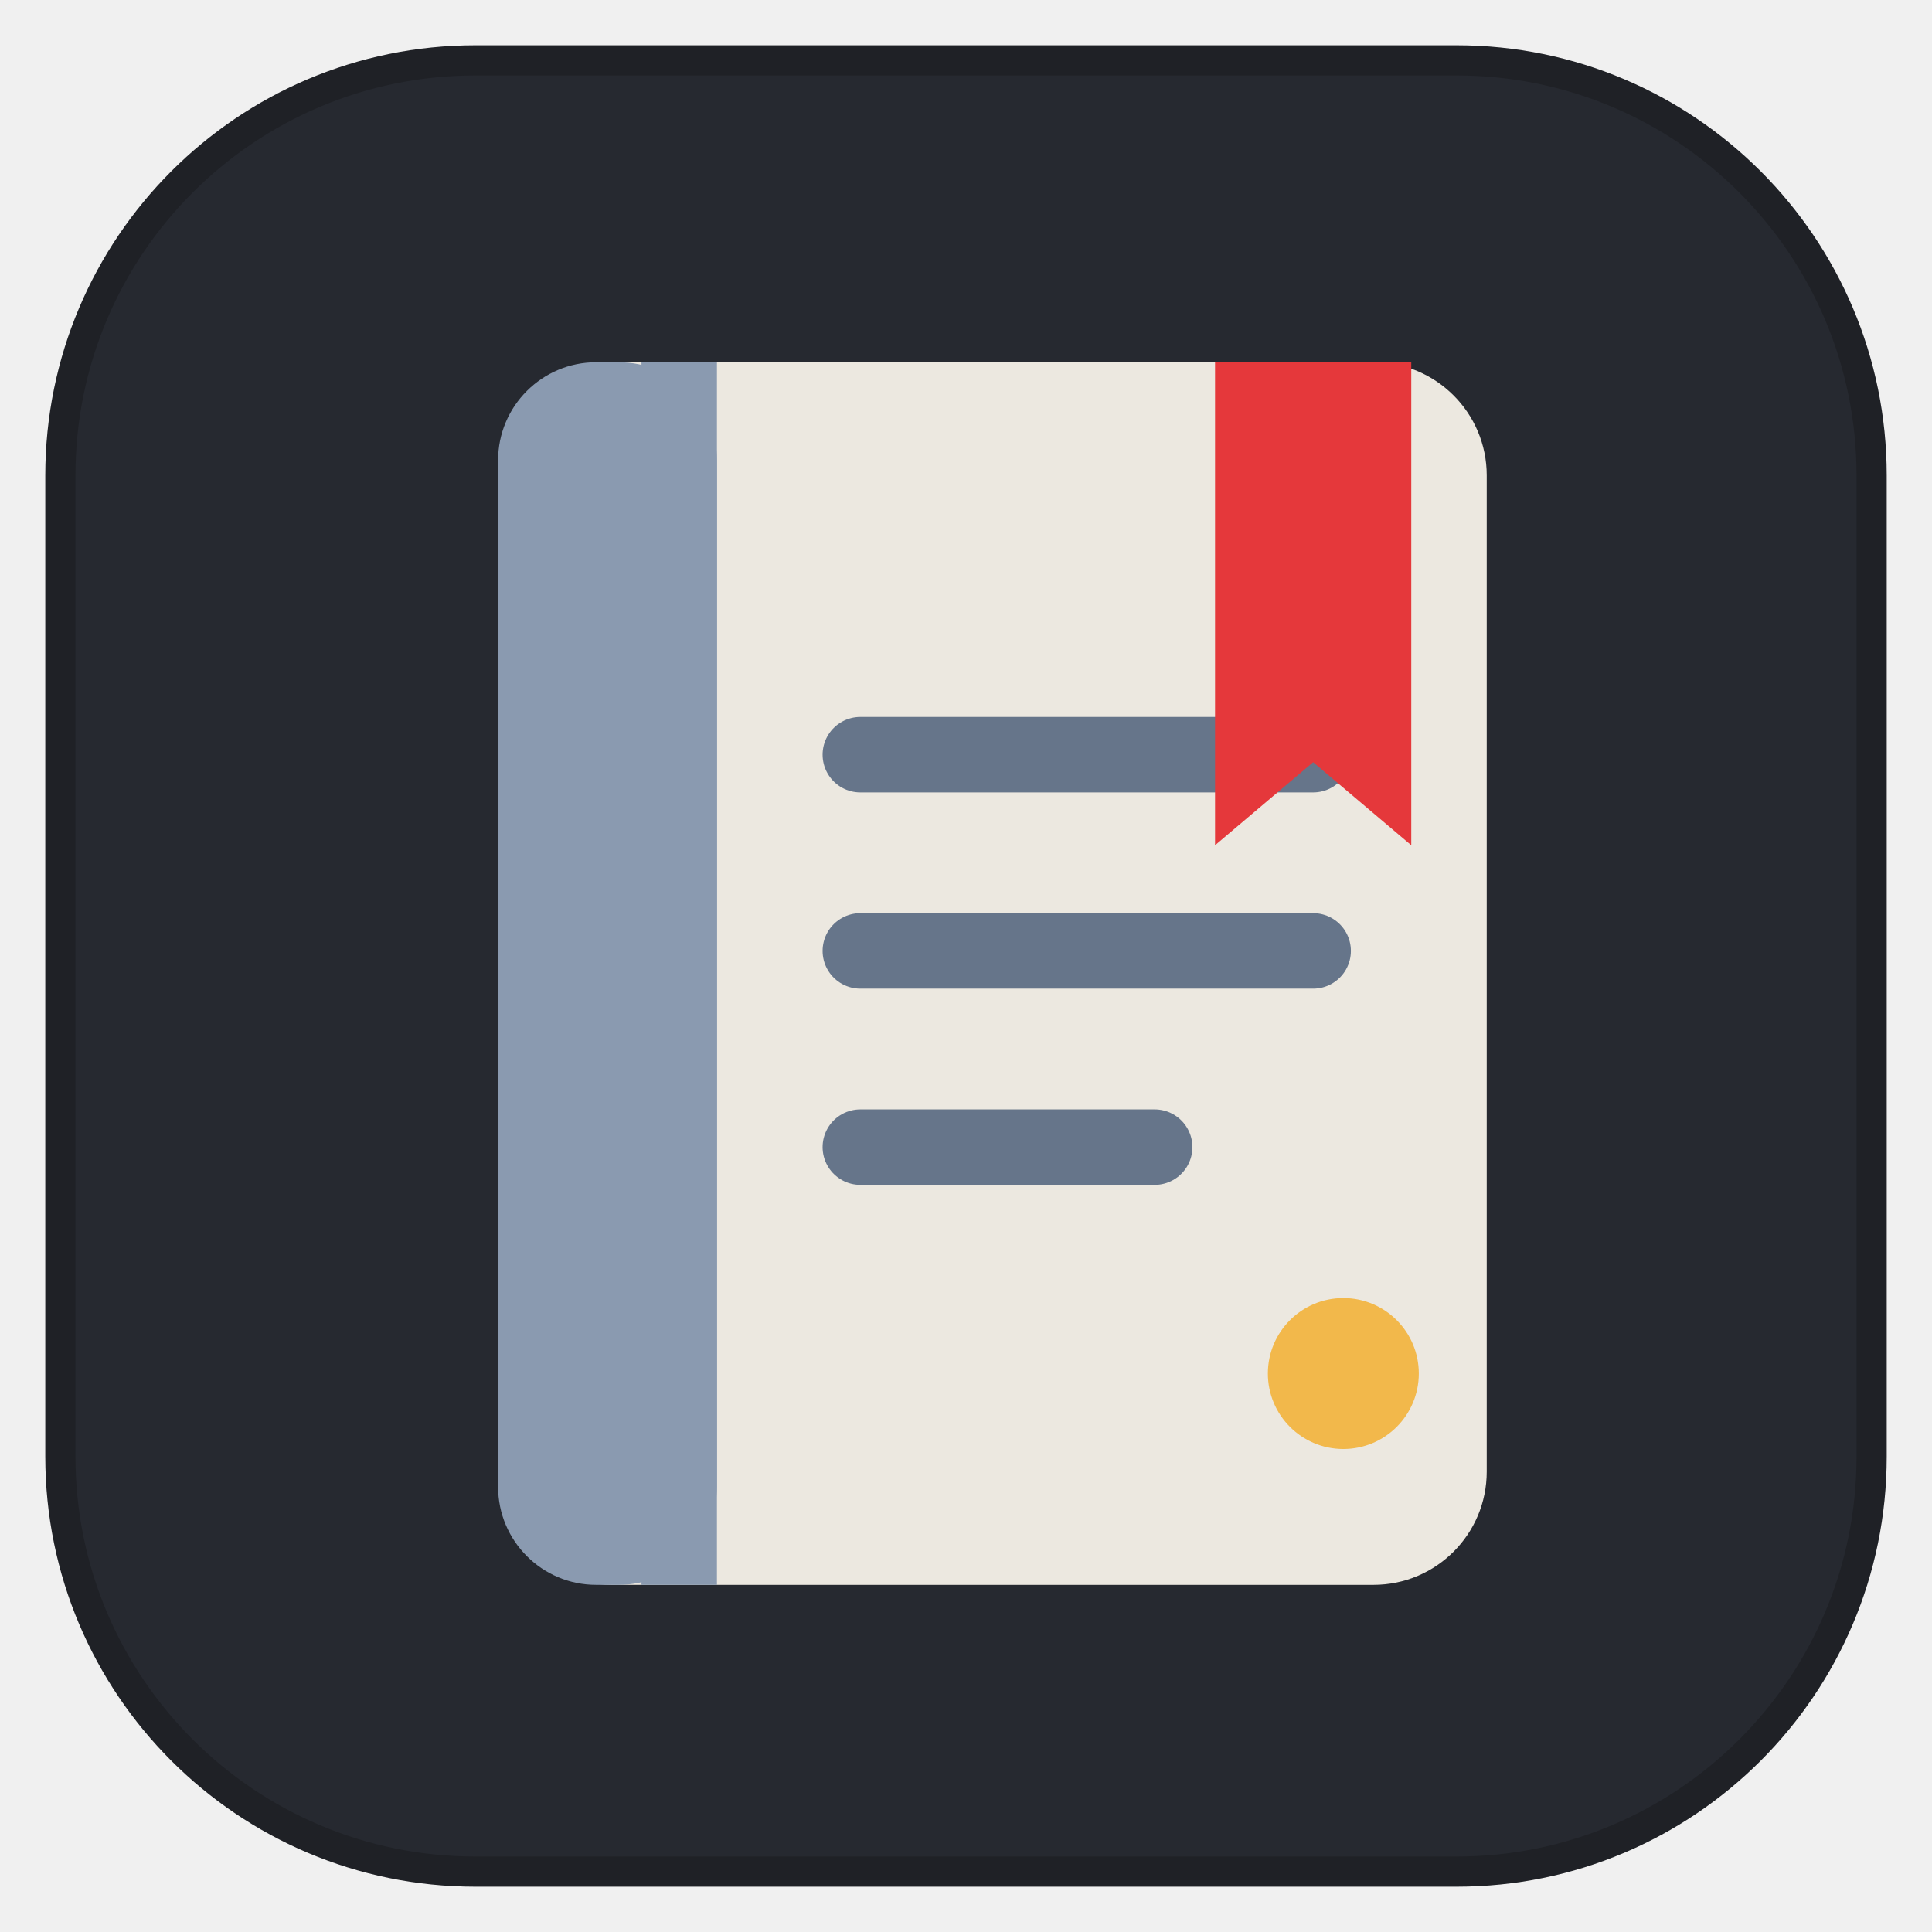
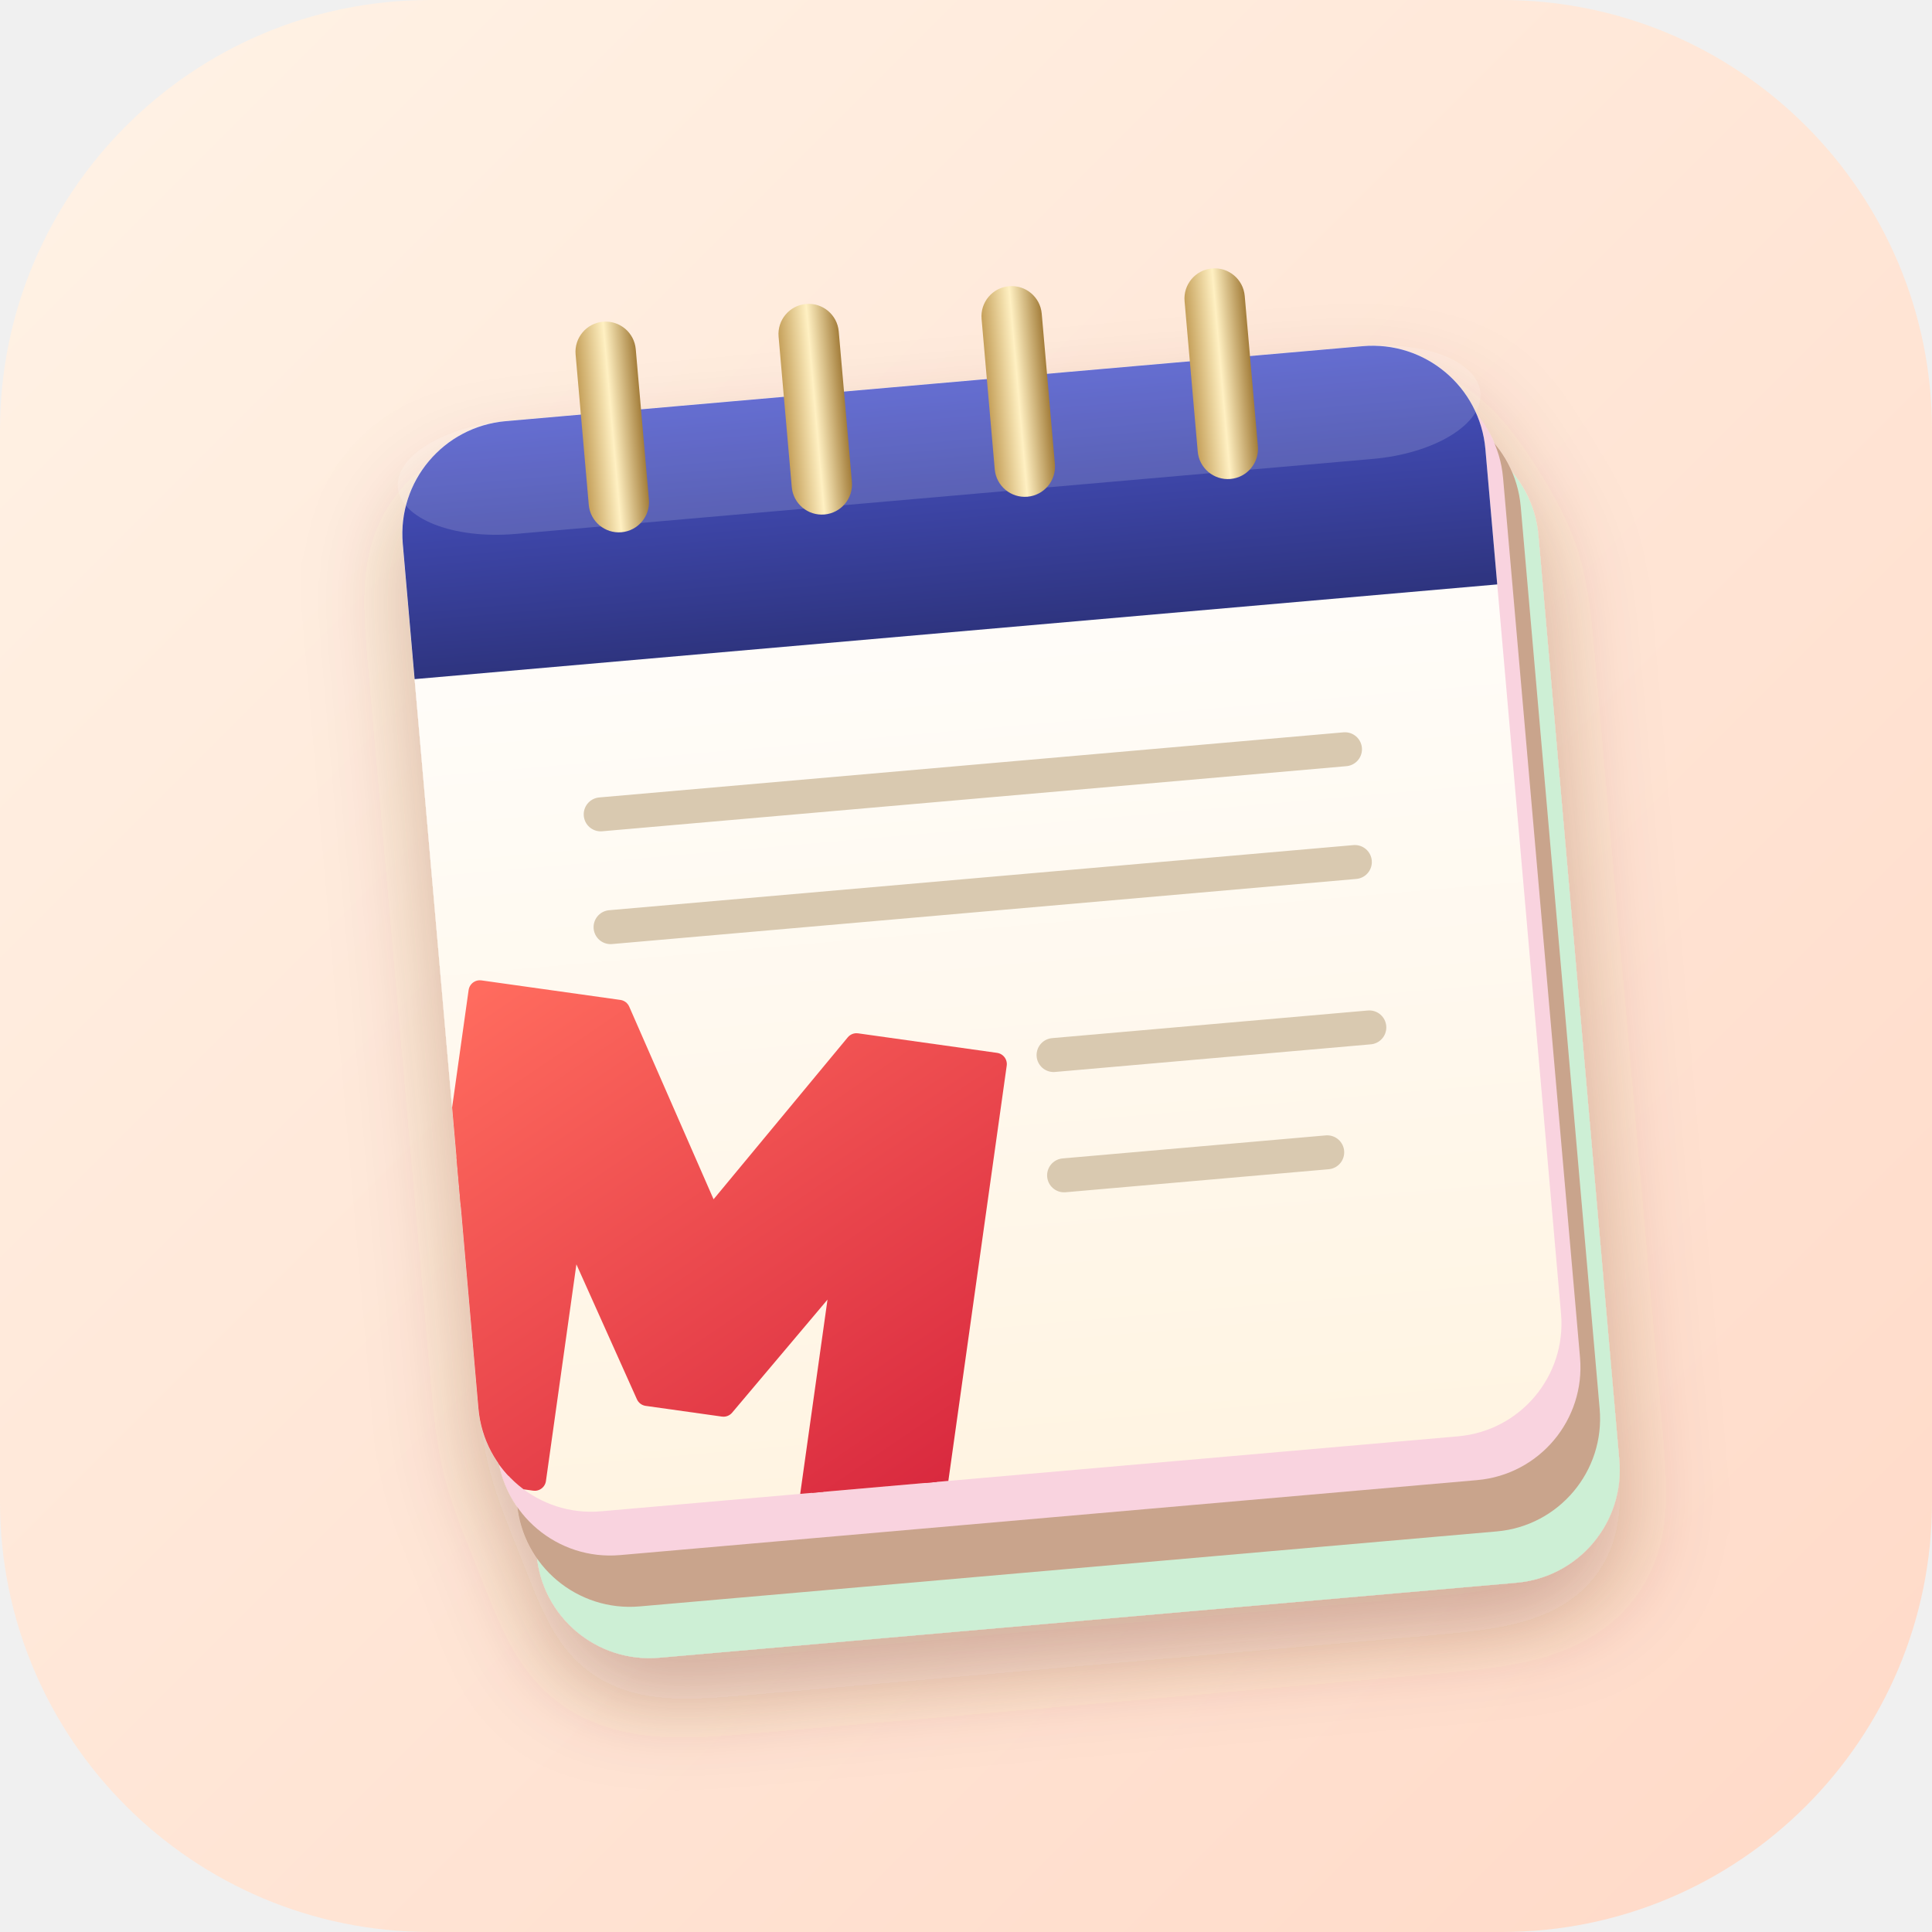
<svg xmlns="http://www.w3.org/2000/svg" viewBox="0 0 512 512">
-   <rect x="16" y="16" width="480" height="480" rx="110" fill="#262930" stroke="#1F2126" stroke-width="8" />
-   <rect x="132" y="96" width="262" height="324" rx="30" fill="#ECE8E0" />
-   <rect x="132" y="96" width="58" height="324" rx="26" fill="#8A9AB0" />
-   <rect x="170" y="96" width="20" height="324" fill="#8A9AB0" />
-   <path d="M228 200h120M228 252h120M228 304h78" stroke="#66758A" stroke-width="20" stroke-linecap="round" />
-   <path d="M322 96v128l26-22 26 22V96z" fill="#E5383B" />
-   <circle cx="356" cy="364" r="20" fill="#F2B84B" />
+   <defs>
+     <linearGradient id="bg" x1="0" y1="0" x2="1" y2="1">
+       <stop offset="0" stop-color="#FFF3E6" />
+       <stop offset="1" stop-color="#FFD9C7" />
+     </linearGradient>
+     <linearGradient id="top" x1="0" y1="0" x2="0" y2="1">
+       <stop offset="0" stop-color="#4A54C9" />
+       <stop offset="1" stop-color="#2E347F" />
+     </linearGradient>
+     <linearGradient id="paper" x1="0" y1="0" x2="0" y2="1">
+       <stop offset="0" stop-color="#FFFFFF" />
+       <stop offset="1" stop-color="#FFF4E2" />
+     </linearGradient>
+     <linearGradient id="ring" x1="0" y1="0" x2="1" y2="0">
+       <stop offset="0" stop-color="#C6A15B" />
+       <stop offset=".5" stop-color="#FFF0C2" />
+       <stop offset="1" stop-color="#A47E3B" />
+     </linearGradient>
+     <linearGradient id="mf" x1="0" y1="0" x2="1" y2="1">
+       <stop offset="0" stop-color="#FF6B5E" />
+       <stop offset="1" stop-color="#D7263D" />
+     </linearGradient>
+     <clipPath id="page">
+       <rect x="100" y="104" width="288" height="290" rx="30" />
+     </clipPath>
+     <filter id="sh" x="-30%" y="-30%" width="160%" height="160%">
+       <feDropShadow dx="0" dy="12" stdDeviation="12" flood-color="#6B3A2A" flood-opacity=".3" />
+     </filter>
+   </defs>
+   <rect width="512" height="512" rx="114" fill="url(#bg)" />
+   <g transform="translate(18 -4) rotate(-5 256 270)">
+     <g filter="url(#sh)">
+       <rect x="112" y="128" width="288" height="306" rx="30" fill="#CDEFD5" />
+       <rect x="108" y="120" width="288" height="300" rx="30" fill="#C9A48C" />
+       <rect x="104" y="112" width="288" height="294" rx="30" fill="#F9D3DF" />
+       <rect x="100" y="104" width="288" height="290" rx="30" fill="url(#paper)" />
+     </g>
+     <g clip-path="url(#page)">
+       <g transform="translate(110 254) rotate(13) scale(0.6)">
+         <path d="M0 210L0 0L62 0L115 86L168 0L230 0L230 210L176 210L176 96L132 166L98 166L54 96L54 210Z" fill="url(#mf)" stroke="url(#mf)" stroke-width="10" stroke-linejoin="round" />
+       </g>
+     </g>
+     <path d="M130 104H358A30 30 0 0 1 388 134V170H100V134A30 30 0 0 1 130 104Z" fill="url(#top)" />
+     <rect x="100" y="104" width="288" height="30" rx="30" fill="#fff" opacity=".15" />
+     <g stroke="#D9C9B0" stroke-width="9" stroke-linecap="round">
+       <path d="M146 210H344" />
+       <path d="M146 240H344" />
+       <path d="M260 284H344" />
+       <path d="M260 316H330" />
+     </g>
+     <g fill="url(#ring)">
+       <rect x="150" y="80" width="16" height="56" rx="8" />
+       <rect x="204" y="80" width="16" height="56" rx="8" />
+       <rect x="258" y="80" width="16" height="56" rx="8" />
+       <rect x="312" y="80" width="16" height="56" rx="8" />
+     </g>
+   </g>
</svg>
